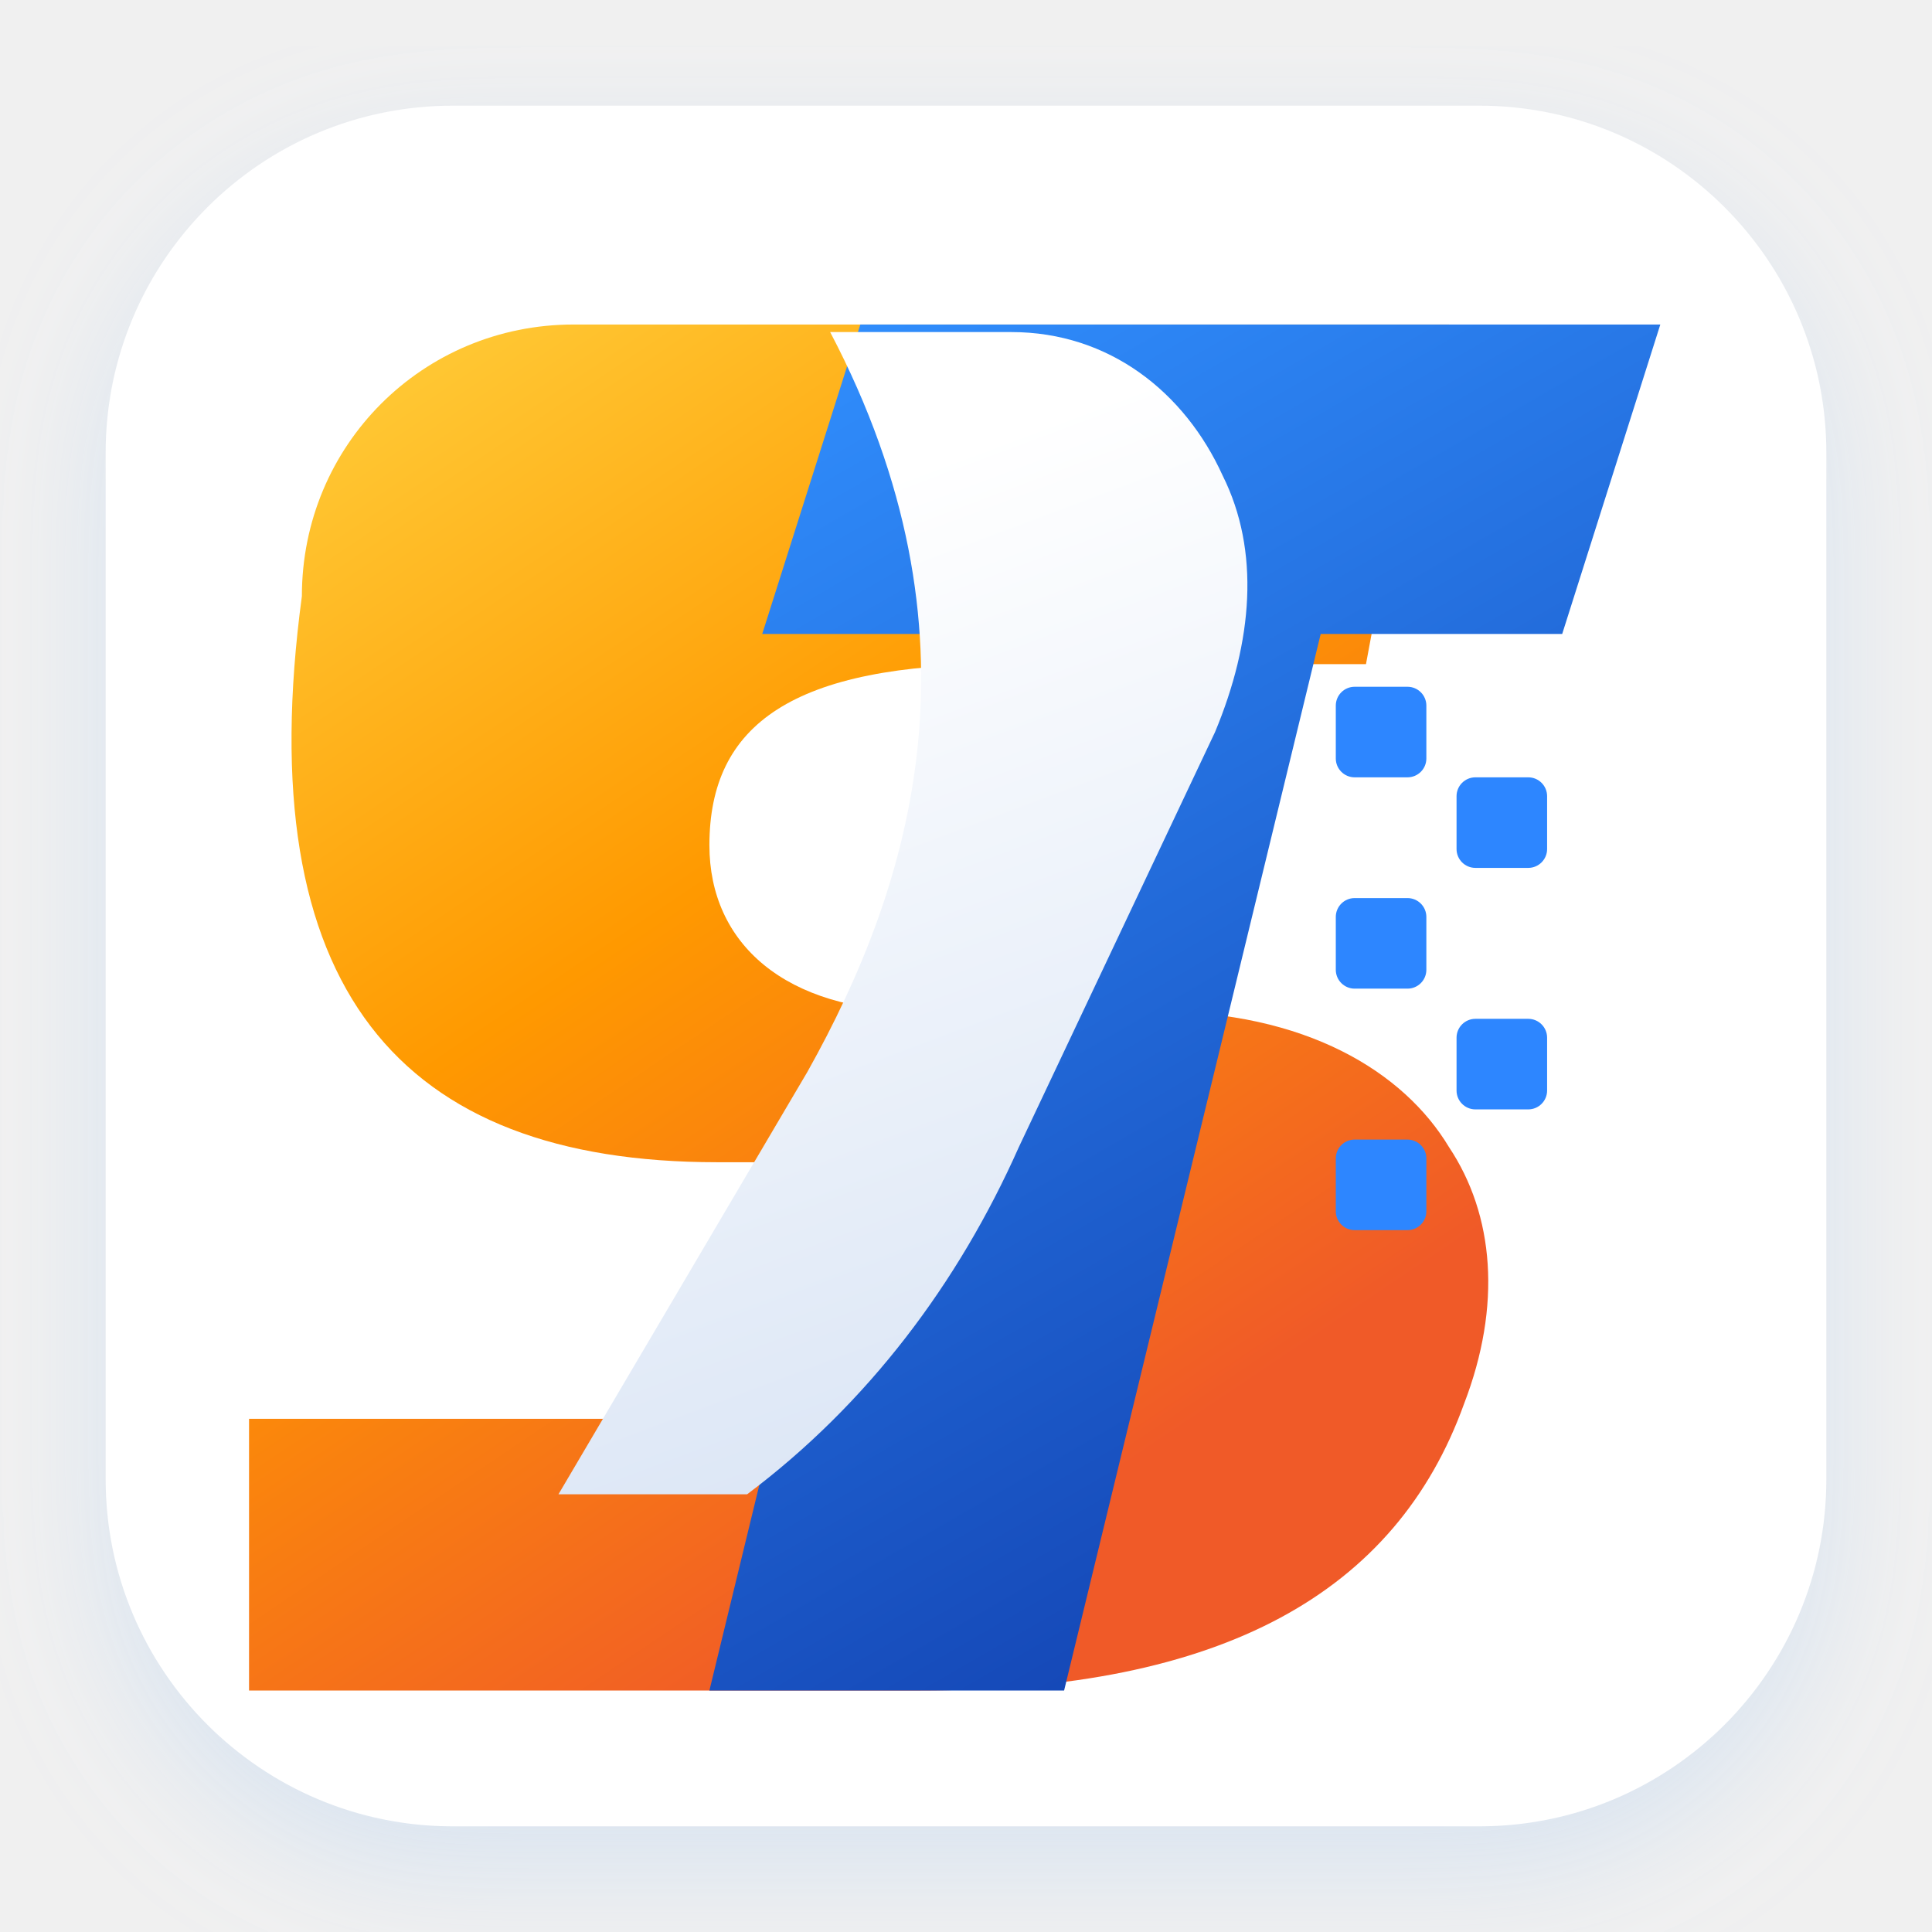
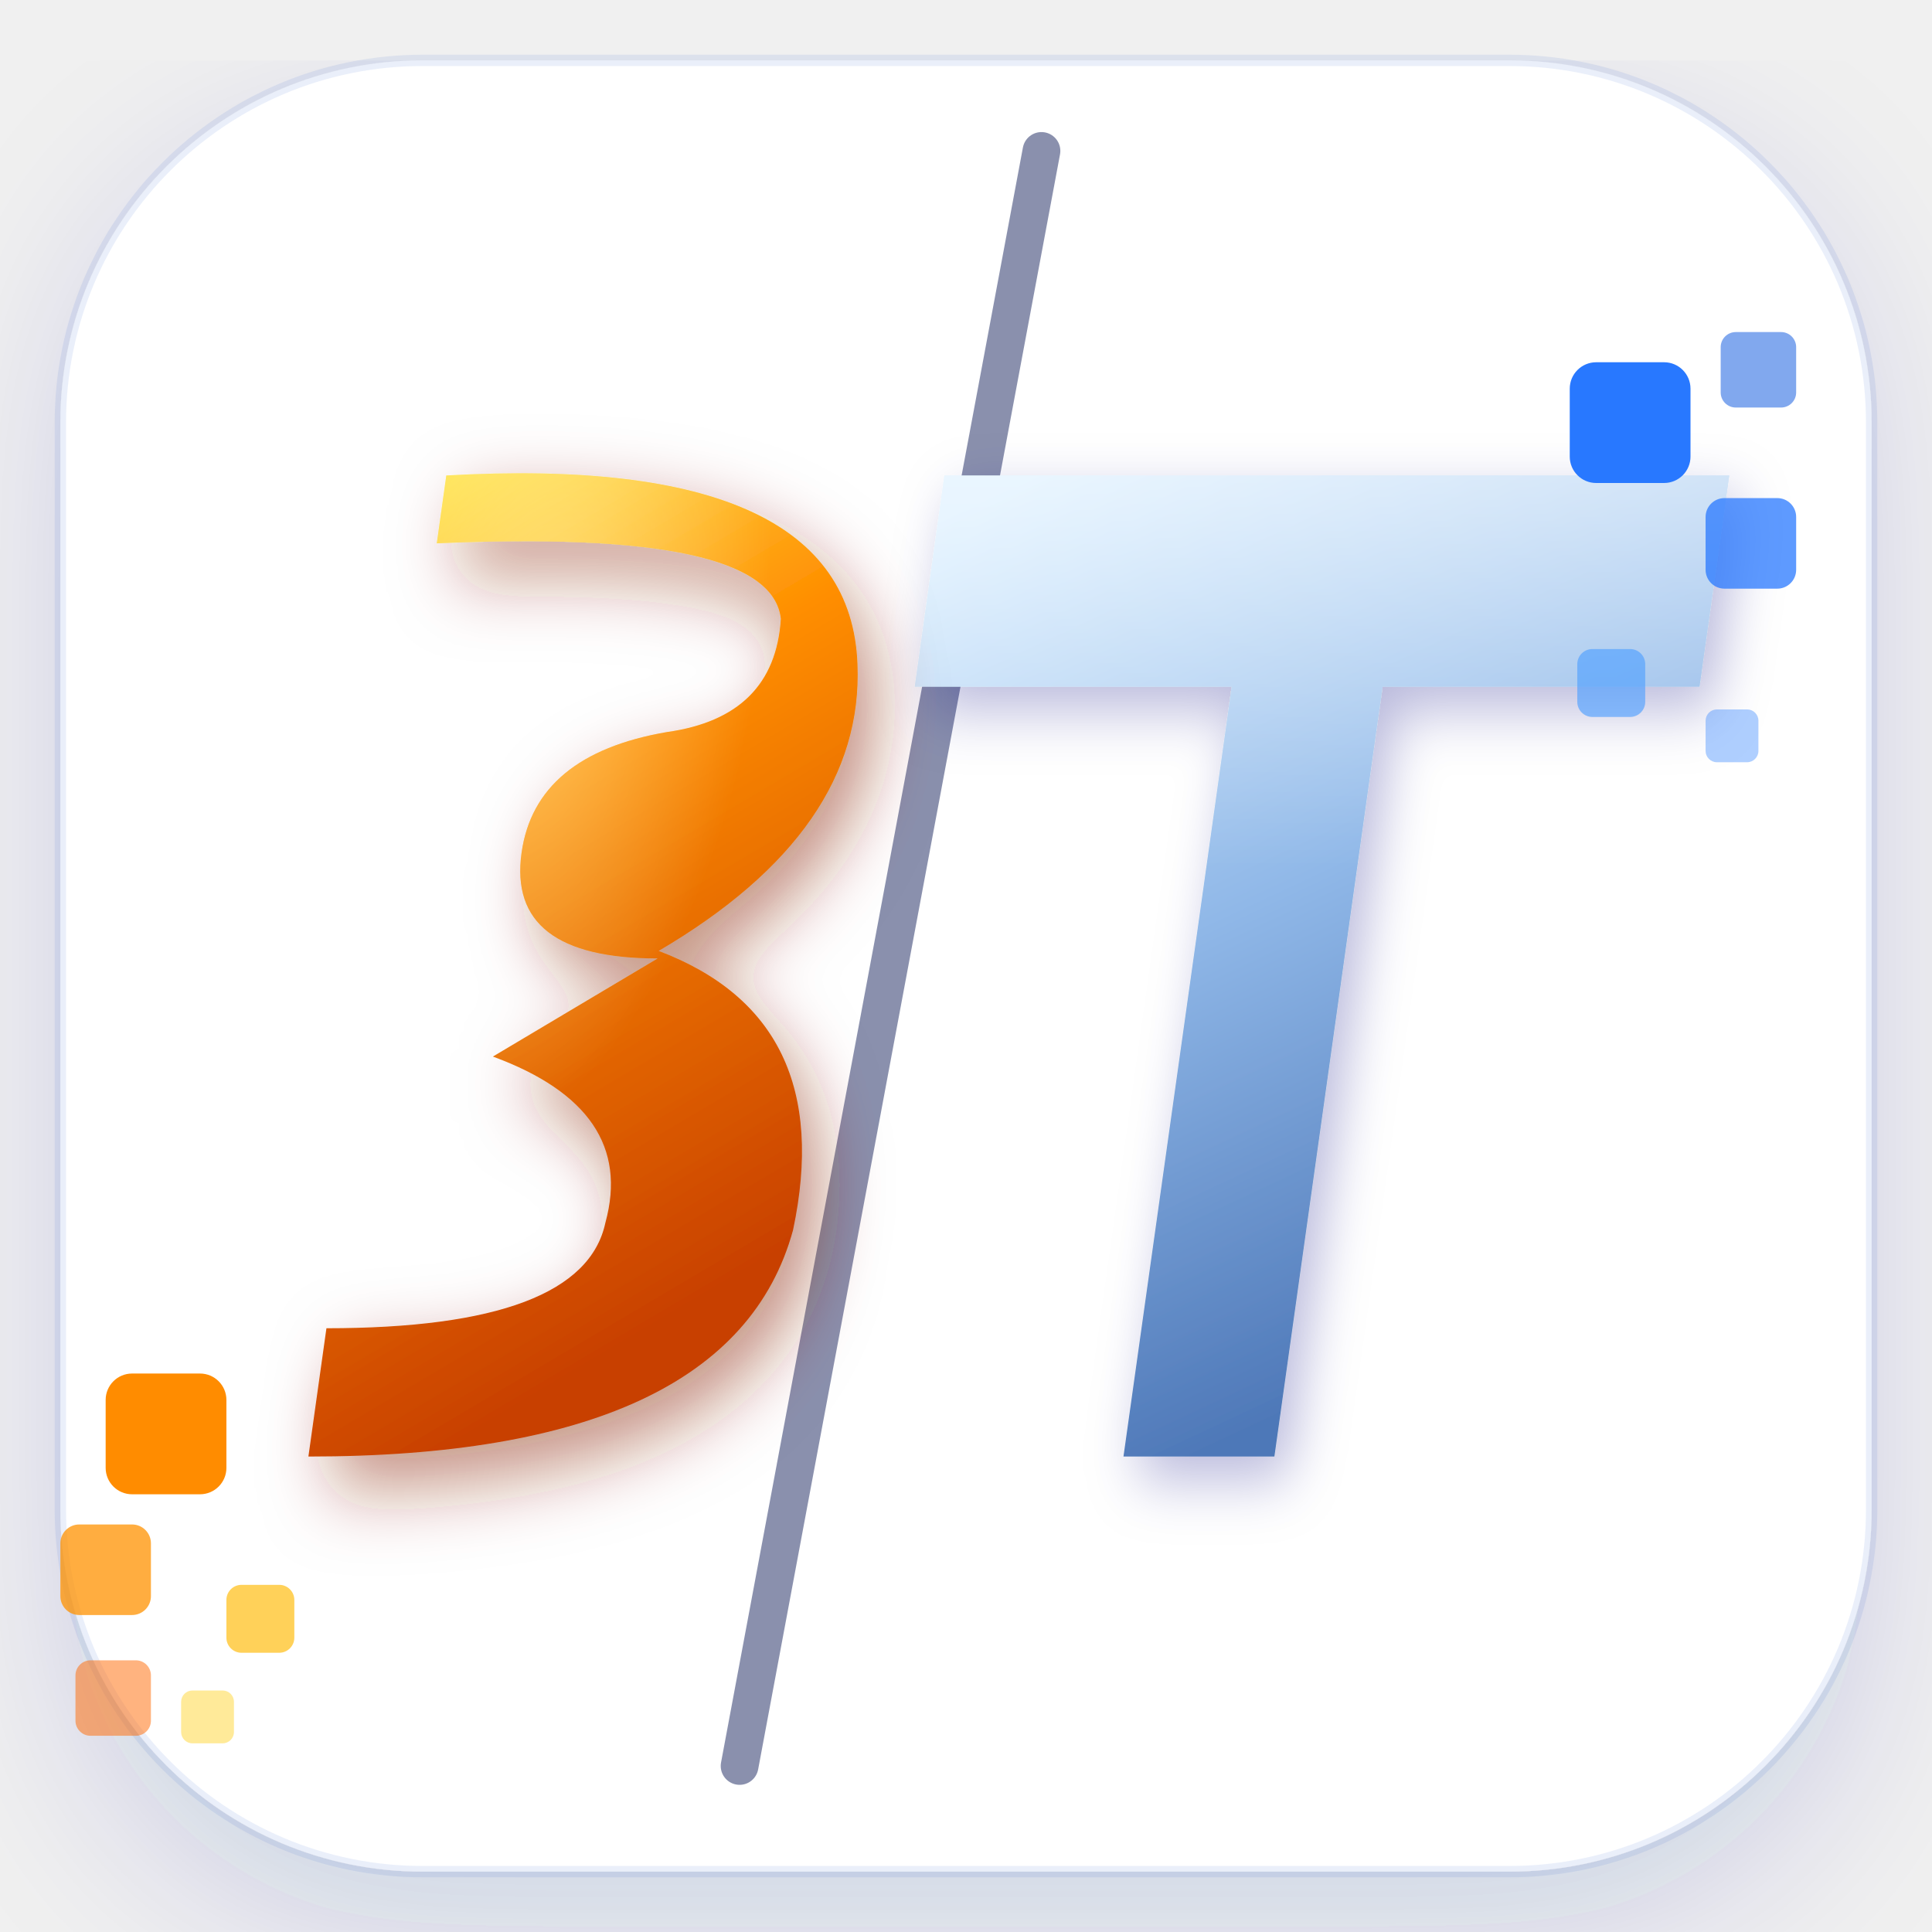
<svg xmlns="http://www.w3.org/2000/svg" width="256" height="256" viewBox="0 0 256 256">
  <defs>
-     <linearGradient id="orange" x1="44" y1="36" x2="150" y2="194" gradientUnits="userSpaceOnUse">
-       <stop offset="0" stop-color="#ffd13e" />
-       <stop offset="0.5" stop-color="#ff9900" />
-       <stop offset="1" stop-color="#f05a28" />
+     <linearGradient id="g3" x1="0" y1="0" x2="0.3" y2="1">
+       <stop offset="0" stop-color="#FFE04A" />
+       <stop offset="0.35" stop-color="#FF8E00" />
+       <stop offset="1" stop-color="#C84000" />
    </linearGradient>
-     <linearGradient id="blue" x1="110" y1="36" x2="200" y2="192" gradientUnits="userSpaceOnUse">
-       <stop offset="0" stop-color="#3190ff" />
-       <stop offset="1" stop-color="#1548b7" />
+     <radialGradient id="g3sh" cx="0.25" cy="0.18" r="0.5">
+       <stop offset="0" stop-color="#FFFFC0" stop-opacity="0.5" />
+       <stop offset="1" stop-color="#FFFFC0" stop-opacity="0" />
+     </radialGradient>
+     <linearGradient id="gT" x1="0.1" y1="0" x2="0.5" y2="1">
+       <stop offset="0" stop-color="#D8EEFF" />
+       <stop offset="0.5" stop-color="#90B8E8" />
+       <stop offset="1" stop-color="#4E78B8" />
    </linearGradient>
-     <linearGradient id="fold" x1="104" y1="68" x2="146" y2="180" gradientUnits="userSpaceOnUse">
-       <stop offset="0" stop-color="#ffffff" />
-       <stop offset="1" stop-color="#dde7f6" />
+     <linearGradient id="gTsh" x1="0" y1="0" x2="0" y2="1">
+       <stop offset="0" stop-color="#fff" stop-opacity="0.45" />
+       <stop offset="0.4" stop-color="#fff" stop-opacity="0" />
    </linearGradient>
-     <filter id="shadow" x="-20%" y="-20%" width="140%" height="140%">
-       <feDropShadow dx="0" dy="6" stdDeviation="8" flood-color="#d9e3f2" flood-opacity=".95" />
+     <filter id="fCard" x="-12%" y="-12%" width="124%" height="124%">
+       <feDropShadow dx="0" dy="8" stdDeviation="12" flood-color="#1030A0" flood-opacity="0.15" />
+     </filter>
+     <filter id="f3" x="-15%" y="-10%" width="130%" height="130%">
+       <feDropShadow dx="3" dy="4" stdDeviation="5" flood-color="#882000" flood-opacity="0.5" />
+     </filter>
+     <filter id="fT" x="-10%" y="-10%" width="130%" height="130%">
+       <feDropShadow dx="2" dy="3" stdDeviation="4" flood-color="#001080" flood-opacity="0.28" />
    </filter>
  </defs>
-   <rect x="14" y="14" width="228" height="228" rx="46" fill="#ffffff" filter="url(#shadow)" />
-   <path d="M40 79c0-20 16-36 36-36h116c-5 11-8 29-11 45h-48c-28 0-39 8-39 24 0 13 10 22 28 22h31c20 0 33 8 39 18 6 9 7 21 2 34-9 25-32 38-72 38H33v-36h89c15 0 26-7 30-18 3-9-4-16-20-16h-37c-42 0-62-23-55-75z" fill="url(#orange)" />
-   <path d="M129 43h91l-13 41h-32l-34 140h-47l34-140h-27l13-41z" fill="url(#blue)" />
-   <path d="M110 44h24c13 0 23 8 28 19 5 10 4 22-1 34l-26 55c-8 18-20 34-36 46H74l33-56c14-25 24-58 3-98z" fill="url(#fold)" />
-   <rect x="177" y="91" width="12" height="12" rx="2.5" fill="#2d86ff" />
-   <rect x="193" y="103" width="12" height="12" rx="2.5" fill="#2d86ff" />
-   <rect x="177" y="119" width="12" height="12" rx="2.5" fill="#2d86ff" />
-   <rect x="193" y="135" width="12" height="12" rx="2.5" fill="#2d86ff" />
-   <rect x="177" y="151" width="12" height="12" rx="2.5" fill="#2d86ff" />
+   <rect x="8" y="8" width="240" height="240" rx="48" fill="#ffffff" filter="url(#fCard)" />
+   <rect x="8" y="8" width="240" height="240" rx="48" fill="none" stroke="rgba(30,80,200,0.09)" stroke-width="1.5" />
+   <line x1="138" y1="20" x2="98" y2="234" stroke="#0a1854" stroke-width="5" stroke-linecap="round" opacity="0.48" />
+   <g transform="translate(0 128) skewX(-8) translate(0 -128)">
+     <path d="M116,63 L220,63 L220,91 L178,91 L178,193 L158,193 L158,91 L116,91 Z" fill="url(#gT)" filter="url(#fT)" />
+     <path d="M116,63 L220,63 L220,91 L178,91 L178,193 L158,193 L158,91 L116,91 Z" fill="url(#gTsh)" />
+   </g>
+   <g transform="translate(0 128) skewX(-8) translate(0 -128)">
+     <path d="     M 50,63     Q 103,60 108,88     Q 112,110 87,126     Q 112,135 110,163     Q 106,193 50,193     L 50,176     Q 84,176 85,162     Q 87,147 67,140     L 87,127     Q 67,127 67,113     Q 67,100 84,97     Q 98,95 97,82     Q 94,70 50,72     Z" fill="url(#g3)" filter="url(#f3)" />
+     <path d="     M 50,63     Q 103,60 108,88     Q 112,110 87,126     Q 112,135 110,163     Q 106,193 50,193     L 50,176     Q 84,176 85,162     Q 87,147 67,140     L 87,127     Q 67,127 67,113     Q 67,100 84,97     Q 98,95 97,82     Q 94,70 50,72     Z" fill="url(#g3sh)" />
+   </g>
+   <rect x="14" y="182" width="16" height="16" rx="3.5" fill="#FF8C00" />
+   <rect x="8" y="202" width="12" height="12" rx="2.5" fill="#FF9200" opacity="0.75" />
+   <rect x="30" y="210" width="9" height="9" rx="2" fill="#FFB800" opacity="0.65" />
+   <rect x="10" y="220" width="10" height="10" rx="2" fill="#FF6800" opacity="0.5" />
+   <rect x="24" y="224" width="7" height="7" rx="1.5" fill="#FFCA00" opacity="0.4" />
+   <rect x="208" y="48" width="16" height="16" rx="3.5" fill="#2878FF" />
+   <rect x="226" y="66" width="12" height="12" rx="2.5" fill="#2878FF" opacity="0.75" />
+   <rect x="209" y="86" width="9" height="9" rx="2" fill="#50A0FF" opacity="0.65" />
+   <rect x="228" y="44" width="10" height="10" rx="2" fill="#1A60E0" opacity="0.55" />
+   <rect x="226" y="94" width="7" height="7" rx="1.5" fill="#3888FF" opacity="0.4" />
</svg>
